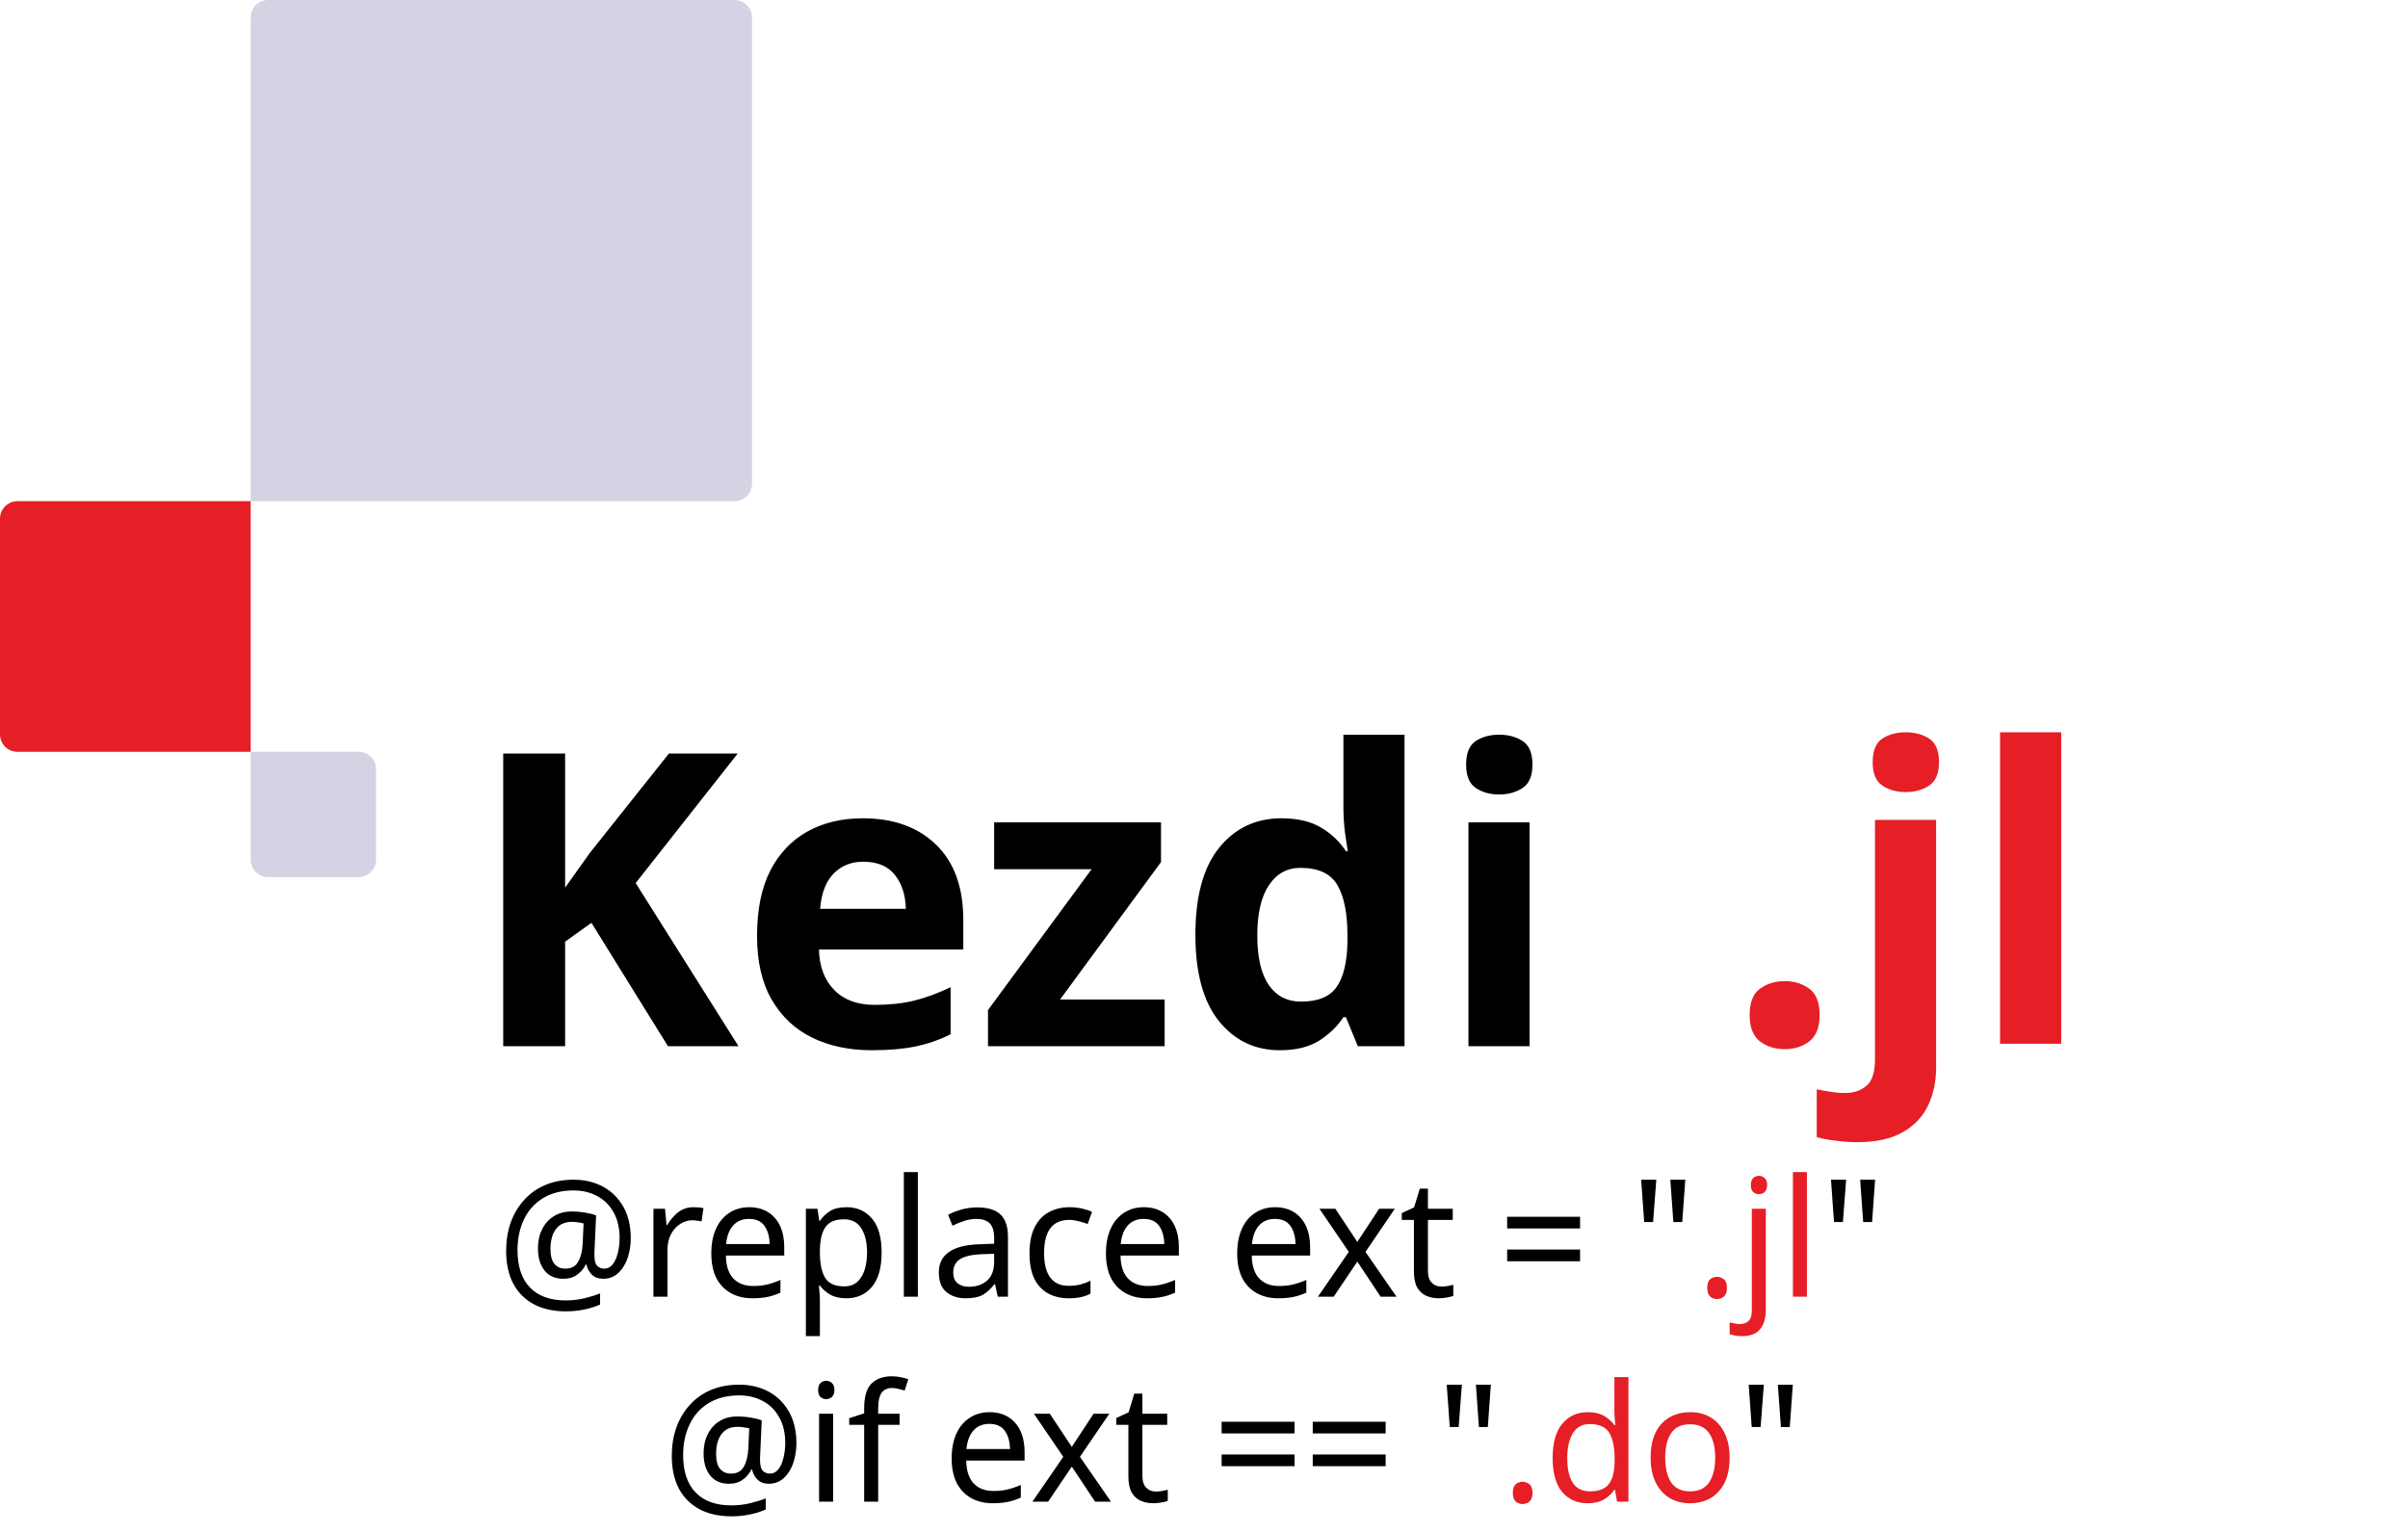
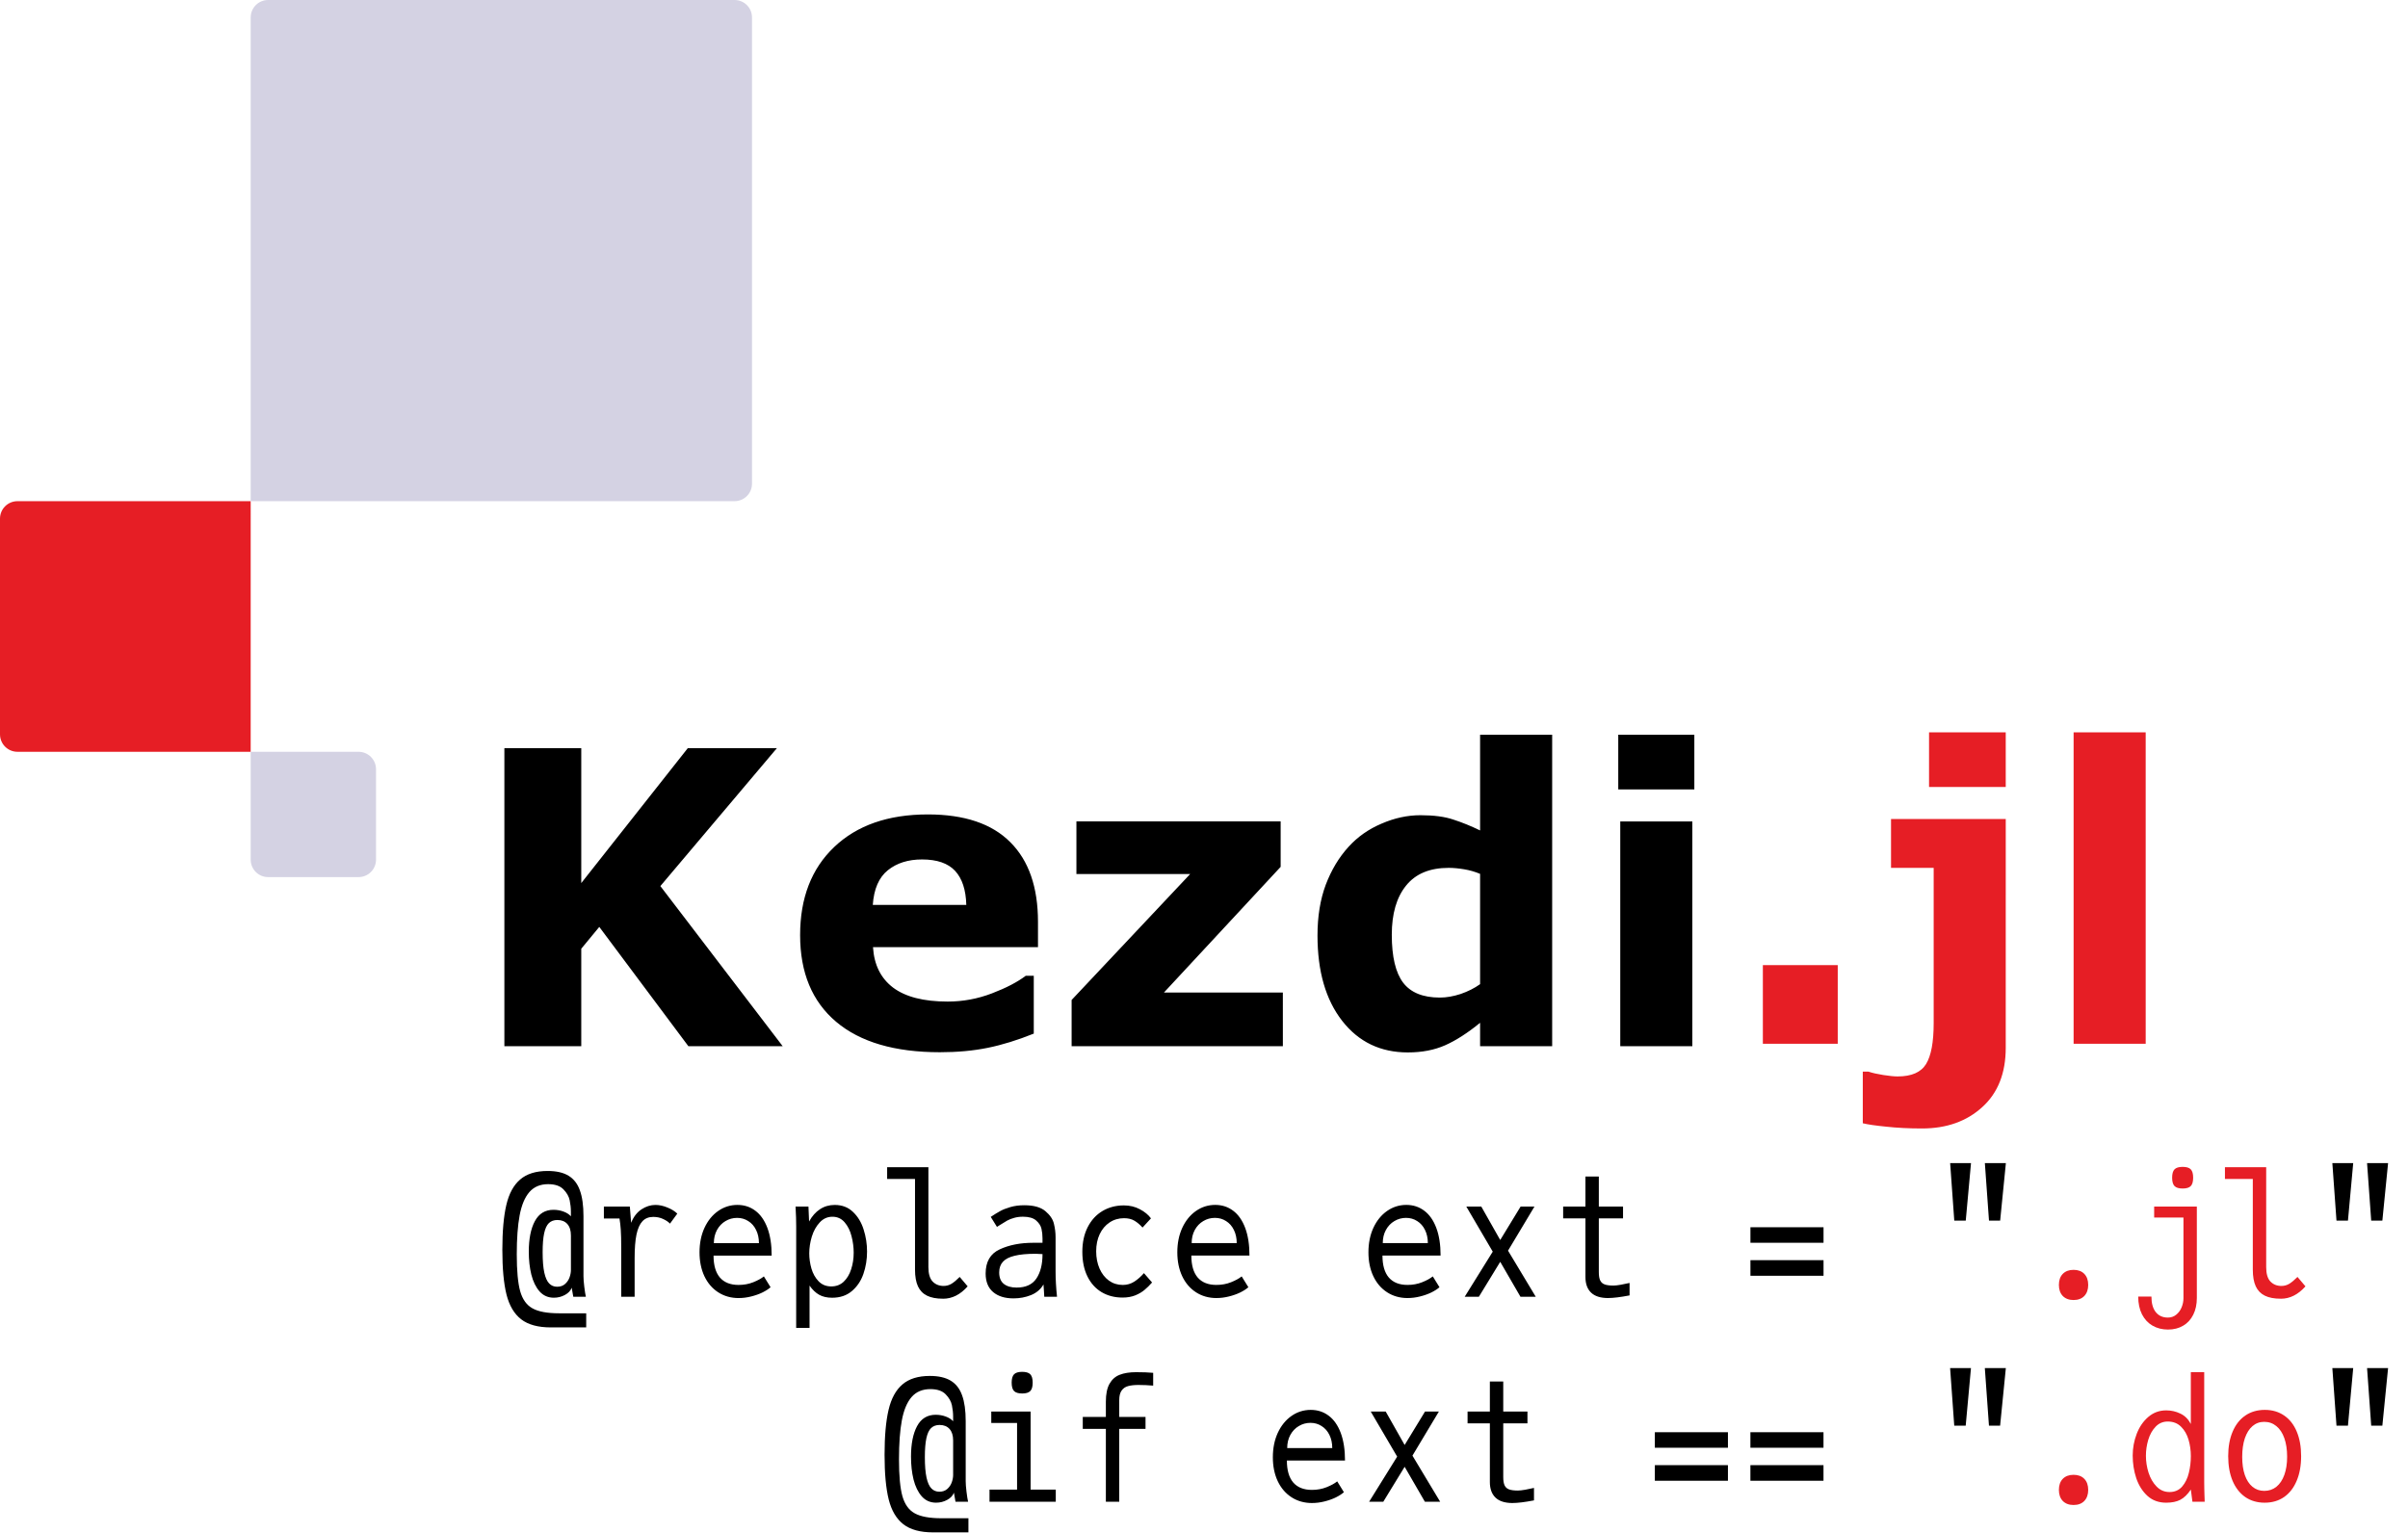
<svg xmlns="http://www.w3.org/2000/svg" width="195.742" height="124.598" viewBox="0 0 195.742 124.598" fill="none" version="1.1" id="svg12">
  <defs id="defs12" />
  <path d="m 20.378,61.129 v 8.768 c 0,0.786 0.634,1.42 1.42,1.42 h 7.348 c 0.786,0 1.42,-0.634 1.42,-1.42 v -7.348 c 0,-0.786 -0.634,-1.42 -1.42,-1.42 z" fill="#d4d2e3" id="path1" />
  <path d="M 20.378,40.751 H 1.42 C 0.634,40.751 0,41.385 0,42.171 v 17.537 c 0,0.786 0.634,1.42 1.42,1.42 h 18.957 z" fill="#e61e25" id="path2" />
  <path d="m 20.378,1.42 v 39.33 h 39.331 c 0.786,0 1.42,-0.634 1.42,-1.42 V 1.42 C 61.129,0.634 60.495,0 59.709,0 h -37.91 c -0.786,0 -1.42,0.634 -1.42,1.42 z" fill="#d4d2e3" id="path3" />
-   <text xml:space="preserve" style="font-style:normal;font-variant:normal;font-weight:bold;font-stretch:normal;font-size:33.333px;font-family:sans-serif;-inkscape-font-specification:'sans-serif, Bold';font-variant-ligatures:normal;font-variant-caps:normal;font-variant-numeric:normal;font-variant-east-asian:normal;fill:#000000" x="37.908" y="85.068" id="text12">
-     <tspan id="tspan14" x="37.908" y="85.068">Kezdi</tspan>
-   </text>
-   <text xml:space="preserve" style="font-style:normal;font-variant:normal;font-weight:bold;font-stretch:normal;font-size:33.333px;font-family:sans-serif;-inkscape-font-specification:'sans-serif, Bold';font-variant-ligatures:normal;font-variant-caps:normal;font-variant-numeric:normal;font-variant-east-asian:normal;fill:#e61e25;fill-opacity:1" x="140.321" y="84.87" id="text12-5">
-     <tspan id="tspan13" x="140.321" y="84.87">.jl</tspan>
-   </text>
-   <text xml:space="preserve" style="font-style:normal;font-variant:normal;font-weight:normal;font-stretch:normal;font-size:13.138px;font-family:JuliaMono;-inkscape-font-specification:'JuliaMono, Normal';font-variant-ligatures:normal;font-variant-caps:normal;font-variant-numeric:normal;font-variant-east-asian:normal;fill:#000000;stroke-width:0.985" x="40.988" y="103.896" id="text1" transform="scale(0.9853729,1.014844)">
-     <tspan id="tspan5" x="40.988" y="103.896" style="stroke-width:0.985">@replace ext = "<tspan style="fill:#e61e25;fill-opacity:1" id="tspan7">.jl</tspan>" </tspan>
-     <tspan id="tspan6" x="40.988" y="120.319" style="stroke-width:0.985">    @if ext == "<tspan style="fill:#e61e25;fill-opacity:1" id="tspan8">.do</tspan>"</tspan>
-   </text>
+   <path d="m 63.624,85.068 h -7.666 l -7.243,-9.701 -1.465,1.774 V 85.068 H 41 V 60.833 h 6.25 v 10.97 l 8.659,-10.97 h 7.243 L 53.68,72.047 Z M 84.376,77.011 H 70.965 q 0.13,2.148 1.628,3.288 1.514,1.139 4.443,1.139 1.855,0 3.597,-0.667 1.742,-0.667 2.751,-1.432 H 84.034 v 4.704 q -1.986,0.798 -3.743,1.156 -1.758,0.358 -3.89,0.358 -5.501,0 -8.431,-2.474 -2.93,-2.474 -2.93,-7.048 0,-4.525 2.767,-7.161 2.783,-2.653 7.617,-2.653 4.46,0 6.706,2.262 2.246,2.246 2.246,6.478 z m -5.827,-3.434 q -0.049,-1.839 -0.911,-2.767 -0.863,-0.928 -2.686,-0.928 -1.693,0 -2.783,0.879 -1.09,0.879 -1.221,2.816 z M 104.282,85.068 H 87.11 v -3.76 l 9.635,-10.238 h -9.245 v -4.281 h 16.602 v 3.695 l -9.489,10.221 h 9.668 z m 21.891,0 h -5.859 v -1.904 q -1.514,1.237 -2.832,1.823 -1.318,0.586 -3.044,0.586 -3.337,0 -5.339,-2.572 -2.002,-2.572 -2.002,-6.934 0,-2.327 0.667,-4.118 0.684,-1.807 1.855,-3.092 1.107,-1.221 2.686,-1.888 1.579,-0.684 3.158,-0.684 1.644,0 2.686,0.358 1.058,0.342 2.165,0.879 v -7.78 h 5.859 z m -5.859,-5.046 v -8.968 q -0.618,-0.26 -1.302,-0.374 -0.684,-0.114 -1.253,-0.114 -2.311,0 -3.467,1.449 -1.156,1.432 -1.156,3.988 0,2.686 0.928,3.906 0.928,1.204 2.979,1.204 0.798,0 1.693,-0.293 0.895,-0.309 1.579,-0.798 z m 17.253,5.046 h -5.859 V 66.79 h 5.859 z m 0.163,-20.882 h -6.185 v -4.443 h 6.185 z" id="text12" style="font-weight:bold;font-size:33.333px;-inkscape-font-specification:'sans-serif, Bold';fill:#000000" aria-label="Kezdi" />
+   <path d="m 149.387,84.87 h -6.087 v -6.396 h 6.087 z m 13.656,0.326 q 0,3.092 -1.904,4.818 -1.904,1.742 -4.899,1.742 -1.595,0 -2.913,-0.146 -1.302,-0.13 -1.904,-0.277 v -4.199 h 0.456 q 0.488,0.163 1.221,0.277 0.732,0.114 1.156,0.114 1.693,0 2.311,-1.009 0.618,-1.009 0.618,-3.32 V 70.564 h -3.467 v -3.971 h 9.326 z m 0,-21.208 h -6.234 v -4.443 h 6.234 z m 11.377,20.882 H 168.56 V 59.545 h 5.859 z" id="text12-5" style="font-weight:bold;font-size:33.333px;-inkscape-font-specification:'sans-serif, Bold';fill:#e61e25" aria-label=".jl" />
+   <g id="text1" style="font-size:13.138px;font-family:JuliaMono;-inkscape-font-specification:'JuliaMono, Normal';fill:#000000;stroke-width:0.985" transform="scale(0.9853729,1.014844)" aria-label="@replace ext = &quot;.jl&quot; &#10;    @if ext == &quot;.do&quot;">
+     <path d="m 45.442,106.353 q -1.583,0 -2.45,-0.65 -0.861,-0.65 -1.209,-1.984 -0.342,-1.334 -0.342,-3.587 0,-2.227 0.328,-3.587 0.328,-1.366 1.143,-2.043 0.815,-0.683 2.266,-0.683 1.077,0 1.721,0.381 0.65,0.381 0.939,1.176 0.296,0.788 0.296,2.069 v 4.809 q 0,0.309 0.066,0.841 0.066,0.526 0.131,0.801 h -1.038 l -0.131,-0.723 q -0.131,0.355 -0.558,0.578 -0.42,0.223 -0.913,0.223 -0.716,0 -1.182,-0.506 -0.46,-0.512 -0.677,-1.347 -0.21,-0.834 -0.21,-1.833 0,-1.537 0.499,-2.444 0.506,-0.913 1.537,-0.913 0.44,0 0.821,0.138 0.381,0.131 0.618,0.381 V 97.09 q 0,-0.447 -0.099,-0.913 -0.099,-0.473 -0.519,-0.887 -0.414,-0.414 -1.261,-0.414 -0.979,0 -1.55,0.637 -0.565,0.637 -0.801,1.866 -0.236,1.222 -0.236,3.12 0,1.971 0.282,2.956 0.289,0.985 1.018,1.373 0.729,0.394 2.194,0.394 h 2.234 v 1.13 z m 0.519,-3.258 q 0.401,0 0.657,-0.223 0.256,-0.223 0.368,-0.532 0.112,-0.309 0.112,-0.585 v -2.766 q 0,-0.598 -0.296,-0.92 -0.296,-0.322 -0.821,-0.322 -0.434,0 -0.703,0.25 -0.263,0.25 -0.388,0.815 -0.125,0.558 -0.125,1.517 0,1.025 0.138,1.636 0.138,0.604 0.401,0.867 0.263,0.263 0.657,0.263 z m 5.288,-2.969 q 0,-1.136 -0.039,-1.609 -0.033,-0.473 -0.105,-0.887 h -1.288 v -0.959 h 2.142 l 0.105,1.301 q 0.302,-0.723 0.854,-1.077 0.558,-0.355 1.156,-0.355 0.466,0 0.979,0.204 0.519,0.204 0.821,0.493 l -0.604,0.801 q -0.184,-0.197 -0.558,-0.368 -0.368,-0.171 -0.821,-0.171 -0.558,0 -0.893,0.348 -0.335,0.348 -0.493,1.071 -0.151,0.716 -0.151,1.866 v 3.114 h -1.104 z m 9.69,3.876 q -0.953,0 -1.688,-0.46 -0.736,-0.46 -1.143,-1.294 -0.401,-0.834 -0.401,-1.912 0,-1.097 0.407,-1.958 0.414,-0.867 1.13,-1.353 0.716,-0.486 1.59,-0.486 0.841,0 1.478,0.466 0.637,0.46 0.992,1.373 0.355,0.913 0.355,2.22 h -4.795 q 0,1.163 0.526,1.761 0.532,0.591 1.537,0.591 0.657,0 1.215,-0.217 0.558,-0.217 0.874,-0.466 l 0.552,0.867 q -0.25,0.217 -0.67,0.42 -0.42,0.197 -0.939,0.322 -0.512,0.125 -1.018,0.125 z m 1.669,-4.401 q 0,-0.598 -0.236,-1.058 -0.23,-0.46 -0.644,-0.709 -0.407,-0.256 -0.92,-0.256 -0.519,0 -0.959,0.256 -0.44,0.25 -0.703,0.716 -0.256,0.46 -0.256,1.051 z m 3.074,-1.327 q 0,-0.716 -0.046,-1.471 l -0.007,-0.131 h 1.064 l 0.053,1.196 q 0.368,-0.65 0.9,-0.985 0.532,-0.342 1.215,-0.342 0.907,0 1.504,0.558 0.604,0.552 0.88,1.412 0.282,0.854 0.282,1.767 0,0.946 -0.302,1.793 -0.302,0.841 -0.953,1.373 -0.644,0.532 -1.629,0.532 -0.624,0 -1.064,-0.236 -0.434,-0.236 -0.795,-0.736 v 3.39 h -1.104 z m 2.897,4.795 q 0.604,0 1.018,-0.374 0.414,-0.381 0.618,-0.999 0.21,-0.618 0.21,-1.327 0,-0.657 -0.177,-1.32 -0.171,-0.663 -0.565,-1.11 -0.394,-0.453 -1.012,-0.453 -0.618,0 -1.051,0.46 -0.434,0.453 -0.65,1.136 -0.21,0.677 -0.21,1.34 0,0.598 0.177,1.209 0.184,0.611 0.591,1.025 0.414,0.414 1.051,0.414 z m 9.217,0.985 q -0.815,0 -1.32,-0.243 -0.506,-0.243 -0.749,-0.749 -0.243,-0.512 -0.243,-1.34 v -7.265 h -2.299 v -0.939 h 3.403 v 8.008 q 0,0.788 0.348,1.15 0.355,0.355 0.907,0.355 0.355,0 0.657,-0.177 0.302,-0.184 0.67,-0.545 l 0.657,0.755 q -0.907,0.992 -2.03,0.992 z m 5.814,-0.026 q -1.064,0 -1.682,-0.506 -0.618,-0.512 -0.618,-1.485 0,-1.419 1.163,-1.938 1.163,-0.526 2.766,-0.526 h 0.762 v -0.355 q 0,-0.407 -0.085,-0.769 -0.085,-0.361 -0.44,-0.663 -0.355,-0.302 -1.09,-0.302 -0.394,0 -0.723,0.092 -0.322,0.085 -0.572,0.217 -0.243,0.131 -0.578,0.342 l -0.269,0.164 -0.512,-0.801 q 0.447,-0.289 0.769,-0.46 0.322,-0.177 0.834,-0.322 0.519,-0.151 1.163,-0.151 1.169,0 1.741,0.473 0.572,0.466 0.703,1.005 0.138,0.539 0.138,1.084 v 2.733 q 0,0.933 0.118,2.036 h -1.051 q -0.013,-0.151 -0.026,-0.44 l -0.039,-0.545 q -0.348,0.585 -1.031,0.854 -0.677,0.263 -1.439,0.263 z m 0.263,-0.867 q 1.117,0 1.623,-0.723 0.506,-0.729 0.506,-1.958 -0.434,-0.026 -0.565,-0.026 -1.077,0 -1.734,0.158 -0.657,0.151 -0.966,0.48 -0.309,0.328 -0.309,0.854 0,0.624 0.381,0.92 0.381,0.296 1.064,0.296 z m 8.737,0.801 q -0.979,0 -1.734,-0.434 -0.749,-0.434 -1.169,-1.261 -0.42,-0.834 -0.42,-1.971 0,-1.13 0.44,-1.971 0.44,-0.841 1.215,-1.294 0.782,-0.453 1.774,-0.453 0.729,0 1.32,0.309 0.591,0.302 0.913,0.729 l -0.696,0.736 q -0.315,-0.342 -0.663,-0.545 -0.348,-0.204 -0.861,-0.204 -0.67,0 -1.196,0.342 -0.519,0.335 -0.815,0.939 -0.289,0.598 -0.289,1.373 0,0.762 0.276,1.38 0.276,0.611 0.775,0.966 0.499,0.348 1.143,0.348 0.519,0 0.946,-0.263 0.427,-0.269 0.801,-0.683 l 0.67,0.749 q -0.302,0.335 -0.618,0.591 -0.309,0.256 -0.769,0.44 -0.46,0.177 -1.044,0.177 z m 7.745,0.039 q -0.953,0 -1.688,-0.46 -0.736,-0.46 -1.143,-1.294 -0.401,-0.834 -0.401,-1.912 0,-1.097 0.407,-1.958 0.414,-0.867 1.13,-1.353 0.716,-0.486 1.59,-0.486 0.841,0 1.478,0.466 0.637,0.46 0.992,1.373 0.355,0.913 0.355,2.22 h -4.795 q 0,1.163 0.526,1.761 0.532,0.591 1.537,0.591 0.657,0 1.215,-0.217 0.558,-0.217 0.874,-0.466 l 0.552,0.867 q -0.25,0.217 -0.67,0.42 -0.42,0.197 -0.939,0.322 -0.512,0.125 -1.018,0.125 z m 1.669,-4.401 q 0,-0.598 -0.236,-1.058 -0.23,-0.46 -0.644,-0.709 -0.407,-0.256 -0.92,-0.256 -0.519,0 -0.959,0.256 -0.44,0.25 -0.703,0.716 -0.256,0.46 -0.256,1.051 z m 14.097,4.401 q -0.953,0 -1.688,-0.46 -0.736,-0.46 -1.143,-1.294 -0.401,-0.834 -0.401,-1.912 0,-1.097 0.407,-1.958 0.414,-0.867 1.13,-1.353 0.716,-0.486 1.59,-0.486 0.841,0 1.478,0.466 0.637,0.46 0.992,1.373 0.355,0.913 0.355,2.22 h -4.795 q 0,1.163 0.526,1.761 0.532,0.591 1.537,0.591 0.657,0 1.215,-0.217 0.558,-0.217 0.874,-0.466 l 0.552,0.867 q -0.25,0.217 -0.67,0.42 -0.42,0.197 -0.939,0.322 -0.512,0.125 -1.018,0.125 z m 1.669,-4.401 q 0,-0.598 -0.236,-1.058 -0.23,-0.46 -0.644,-0.709 -0.407,-0.256 -0.92,-0.256 -0.519,0 -0.959,0.256 -0.44,0.25 -0.703,0.716 -0.256,0.46 -0.256,1.051 z m 5.354,0.683 -2.181,-3.613 h 1.235 l 1.563,2.68 1.682,-2.68 h 1.143 l -2.181,3.534 2.286,3.692 h -1.261 l -1.669,-2.798 -1.761,2.798 h -1.169 z m 9.525,3.718 q -0.946,0 -1.412,-0.434 -0.466,-0.434 -0.466,-1.248 v -4.704 h -1.839 v -0.946 h 1.839 v -2.404 h 1.104 v 2.404 h 1.997 v 0.946 h -1.997 v 4.309 q 0,0.434 0.112,0.663 0.112,0.23 0.368,0.322 0.256,0.092 0.729,0.092 0.21,0 0.604,-0.066 0.394,-0.072 0.723,-0.145 v 0.999 q -1.136,0.21 -1.761,0.21 z m 11.733,-5.676 h 6.03 v 1.248 h -6.03 z m 0,2.641 h 6.03 v 1.248 h -6.03 z m 16.475,-7.778 h 1.721 l -0.434,4.612 h -0.946 z m 2.864,0 h 1.734 l -0.473,4.612 h -0.92 z" id="path4" />
+     <path style="fill:#e61e25" d="m 171.057,104.159 q -0.558,0 -0.887,-0.322 -0.322,-0.328 -0.322,-0.887 0,-0.565 0.322,-0.887 0.328,-0.322 0.887,-0.322 0.565,0 0.887,0.322 0.322,0.322 0.322,0.887 0,0.558 -0.322,0.887 -0.322,0.322 -0.887,0.322 z m 6.425,-0.276 q 0,0.801 0.355,1.242 0.361,0.44 0.999,0.44 0.401,0 0.69,-0.23 0.296,-0.23 0.447,-0.591 0.151,-0.361 0.151,-0.729 v -6.464 h -2.417 v -0.88 h 3.521 v 7.318 q 0,0.775 -0.296,1.347 -0.296,0.578 -0.834,0.88 -0.532,0.309 -1.248,0.309 -0.723,0 -1.281,-0.315 -0.552,-0.309 -0.867,-0.907 -0.309,-0.598 -0.309,-1.419 z m 2.575,-8.658 q -0.473,0 -0.67,-0.197 -0.197,-0.197 -0.197,-0.67 0,-0.473 0.197,-0.67 0.197,-0.197 0.67,-0.197 0.473,0 0.67,0.197 0.197,0.197 0.197,0.67 0,0.473 -0.197,0.67 -0.197,0.197 -0.67,0.197 z m 8.1,8.829 q -0.815,0 -1.32,-0.243 -0.506,-0.243 -0.749,-0.749 -0.243,-0.512 -0.243,-1.34 v -7.265 h -2.299 v -0.939 h 3.403 v 8.008 q 0,0.788 0.348,1.15 0.355,0.355 0.907,0.355 0.355,0 0.657,-0.177 0.302,-0.184 0.67,-0.545 l 0.657,0.755 q -0.907,0.992 -2.03,0.992 z" id="path5" />
+     <path d="m 192.407,93.188 h 1.721 l -0.434,4.612 h -0.946 z m 2.864,0 h 1.734 l -0.473,4.612 h -0.92 z" id="path6" />
+     <path d="m 76.973,122.775 q -1.583,0 -2.45,-0.65 -0.861,-0.65 -1.209,-1.984 -0.342,-1.334 -0.342,-3.587 0,-2.227 0.328,-3.587 0.328,-1.366 1.143,-2.043 0.815,-0.683 2.266,-0.683 1.077,0 1.721,0.381 0.65,0.381 0.939,1.176 0.296,0.788 0.296,2.069 v 4.809 q 0,0.309 0.066,0.841 0.066,0.526 0.131,0.801 h -1.038 l -0.131,-0.723 q -0.131,0.355 -0.558,0.578 -0.42,0.223 -0.913,0.223 -0.716,0 -1.182,-0.506 -0.46,-0.512 -0.677,-1.347 -0.21,-0.834 -0.21,-1.833 0,-1.537 0.499,-2.444 0.506,-0.913 1.537,-0.913 0.44,0 0.821,0.138 0.381,0.131 0.618,0.381 v -0.361 q 0,-0.447 -0.099,-0.913 -0.099,-0.473 -0.519,-0.887 -0.414,-0.414 -1.261,-0.414 -0.979,0 -1.55,0.637 -0.565,0.637 -0.801,1.866 -0.236,1.222 -0.236,3.12 0,1.971 0.282,2.956 0.289,0.985 1.018,1.373 0.729,0.394 2.194,0.394 h 2.234 v 1.13 z m 0.519,-3.258 q 0.401,0 0.657,-0.223 0.256,-0.223 0.368,-0.532 0.112,-0.309 0.112,-0.585 v -2.766 q 0,-0.598 -0.296,-0.92 -0.296,-0.322 -0.821,-0.322 -0.434,0 -0.703,0.25 -0.263,0.25 -0.388,0.815 -0.125,0.558 -0.125,1.517 0,1.025 0.138,1.636 0.138,0.604 0.401,0.867 0.263,0.263 0.657,0.263 z m 4.283,-6.425 h 3.245 v 6.254 h 2.076 v 0.972 h -5.466 v -0.972 h 2.273 v -5.334 h -2.128 z m 2.549,-1.445 q -0.473,0 -0.67,-0.197 -0.197,-0.197 -0.197,-0.67 0,-0.473 0.197,-0.67 0.197,-0.197 0.67,-0.197 0.473,0 0.67,0.197 0.197,0.197 0.197,0.67 0,0.473 -0.197,0.67 -0.197,0.197 -0.67,0.197 z m 6.904,2.838 H 89.323 v -0.959 h 1.905 v -1.222 q 0,-0.907 0.296,-1.425 0.302,-0.526 0.841,-0.729 0.545,-0.21 1.36,-0.21 0.828,0 1.406,0.052 v 1.025 q -0.631,-0.053 -1.209,-0.053 -0.519,0 -0.861,0.092 -0.335,0.085 -0.532,0.355 -0.197,0.263 -0.197,0.775 v 1.34 h 2.168 v 0.959 h -2.168 v 5.833 h -1.104 z m 17.008,5.939 q -0.953,0 -1.688,-0.46 -0.736,-0.46 -1.143,-1.294 -0.401,-0.834 -0.401,-1.912 0,-1.097 0.407,-1.958 0.414,-0.867 1.13,-1.353 0.716,-0.486 1.59,-0.486 0.841,0 1.478,0.466 0.637,0.46 0.992,1.373 0.355,0.913 0.355,2.22 h -4.795 q 0,1.163 0.526,1.761 0.532,0.591 1.537,0.591 0.657,0 1.215,-0.217 0.558,-0.217 0.874,-0.466 l 0.552,0.867 q -0.25,0.217 -0.67,0.42 -0.42,0.197 -0.939,0.322 -0.512,0.125 -1.018,0.125 z m 1.669,-4.401 q 0,-0.598 -0.236,-1.058 -0.23,-0.46 -0.644,-0.709 -0.407,-0.256 -0.92,-0.256 -0.519,0 -0.959,0.256 -0.44,0.25 -0.703,0.716 -0.256,0.46 -0.256,1.051 z m 5.354,0.683 -2.181,-3.613 h 1.235 l 1.563,2.68 1.682,-2.68 h 1.143 l -2.181,3.534 2.286,3.692 h -1.261 l -1.669,-2.798 -1.761,2.798 h -1.169 z m 9.525,3.718 q -0.946,0 -1.412,-0.434 -0.466,-0.434 -0.466,-1.248 v -4.704 h -1.839 v -0.946 h 1.839 v -2.404 h 1.104 v 2.404 h 1.997 v 0.946 h -1.997 v 4.309 q 0,0.434 0.112,0.663 0.112,0.23 0.368,0.322 0.256,0.092 0.729,0.092 0.21,0 0.604,-0.066 0.394,-0.072 0.723,-0.145 v 0.999 q -1.136,0.21 -1.761,0.21 z M 136.516,114.748 h 6.03 v 1.248 h -6.03 z m 0,2.641 h 6.03 v 1.248 h -6.03 z m 7.883,-2.641 h 6.03 v 1.248 h -6.03 z m 0,2.641 h 6.03 v 1.248 h -6.03 z m 16.475,-7.778 h 1.721 l -0.434,4.612 h -0.946 z m 2.864,0 h 1.734 l -0.473,4.612 h -0.92 z" id="path7" />
+     <path style="fill:#e61e25" d="m 171.057,120.581 q -0.558,0 -0.887,-0.322 -0.322,-0.328 -0.322,-0.887 0,-0.565 0.322,-0.887 0.328,-0.322 0.887,-0.322 0.565,0 0.887,0.322 0.322,0.322 0.322,0.887 0,0.558 -0.322,0.887 -0.322,0.322 -0.887,0.322 z m 7.64,-0.184 q -0.92,0 -1.544,-0.545 -0.618,-0.552 -0.92,-1.412 -0.296,-0.867 -0.296,-1.826 0,-0.893 0.328,-1.728 0.328,-0.834 0.959,-1.36 0.631,-0.526 1.478,-0.526 0.618,0 1.163,0.256 0.552,0.25 0.867,0.834 v -4.152 h 1.104 v 8.803 q 0,0.23 0.007,0.539 0.007,0.302 0.013,0.466 l 0.02,0.572 h -1.012 l -0.131,-0.972 q -0.401,0.578 -0.861,0.815 -0.46,0.236 -1.176,0.236 z m 0.276,-0.854 q 0.65,0 1.044,-0.44 0.394,-0.447 0.552,-1.097 0.164,-0.65 0.164,-1.34 0,-0.69 -0.191,-1.32 -0.191,-0.631 -0.618,-1.038 -0.427,-0.414 -1.097,-0.414 -0.598,0 -1.005,0.42 -0.407,0.414 -0.604,1.051 -0.191,0.631 -0.191,1.274 0,0.683 0.217,1.353 0.223,0.67 0.663,1.11 0.44,0.44 1.064,0.44 z m 7.85,0.854 q -0.92,0 -1.603,-0.453 -0.677,-0.46 -1.044,-1.301 -0.361,-0.841 -0.361,-1.977 0,-1.13 0.368,-1.964 0.368,-0.841 1.044,-1.288 0.683,-0.453 1.609,-0.453 0.92,0 1.596,0.453 0.677,0.447 1.038,1.288 0.361,0.834 0.361,1.964 0,1.136 -0.368,1.977 -0.361,0.841 -1.038,1.301 -0.677,0.453 -1.603,0.453 z m -0.039,-0.946 q 0.578,0 1.005,-0.328 0.427,-0.335 0.657,-0.953 0.23,-0.618 0.23,-1.452 0,-0.861 -0.23,-1.491 -0.23,-0.631 -0.657,-0.966 -0.427,-0.342 -1.005,-0.342 -0.552,0 -0.966,0.342 -0.407,0.342 -0.631,0.979 -0.217,0.631 -0.217,1.491 0,0.834 0.217,1.452 0.223,0.611 0.631,0.939 0.414,0.328 0.966,0.328 z" id="path8" />
+     <path d="m 192.407,109.611 h 1.721 l -0.434,4.612 h -0.946 z m 2.864,0 h 1.734 l -0.473,4.612 h -0.92 z" id="path9" />
+   </g>
</svg>
